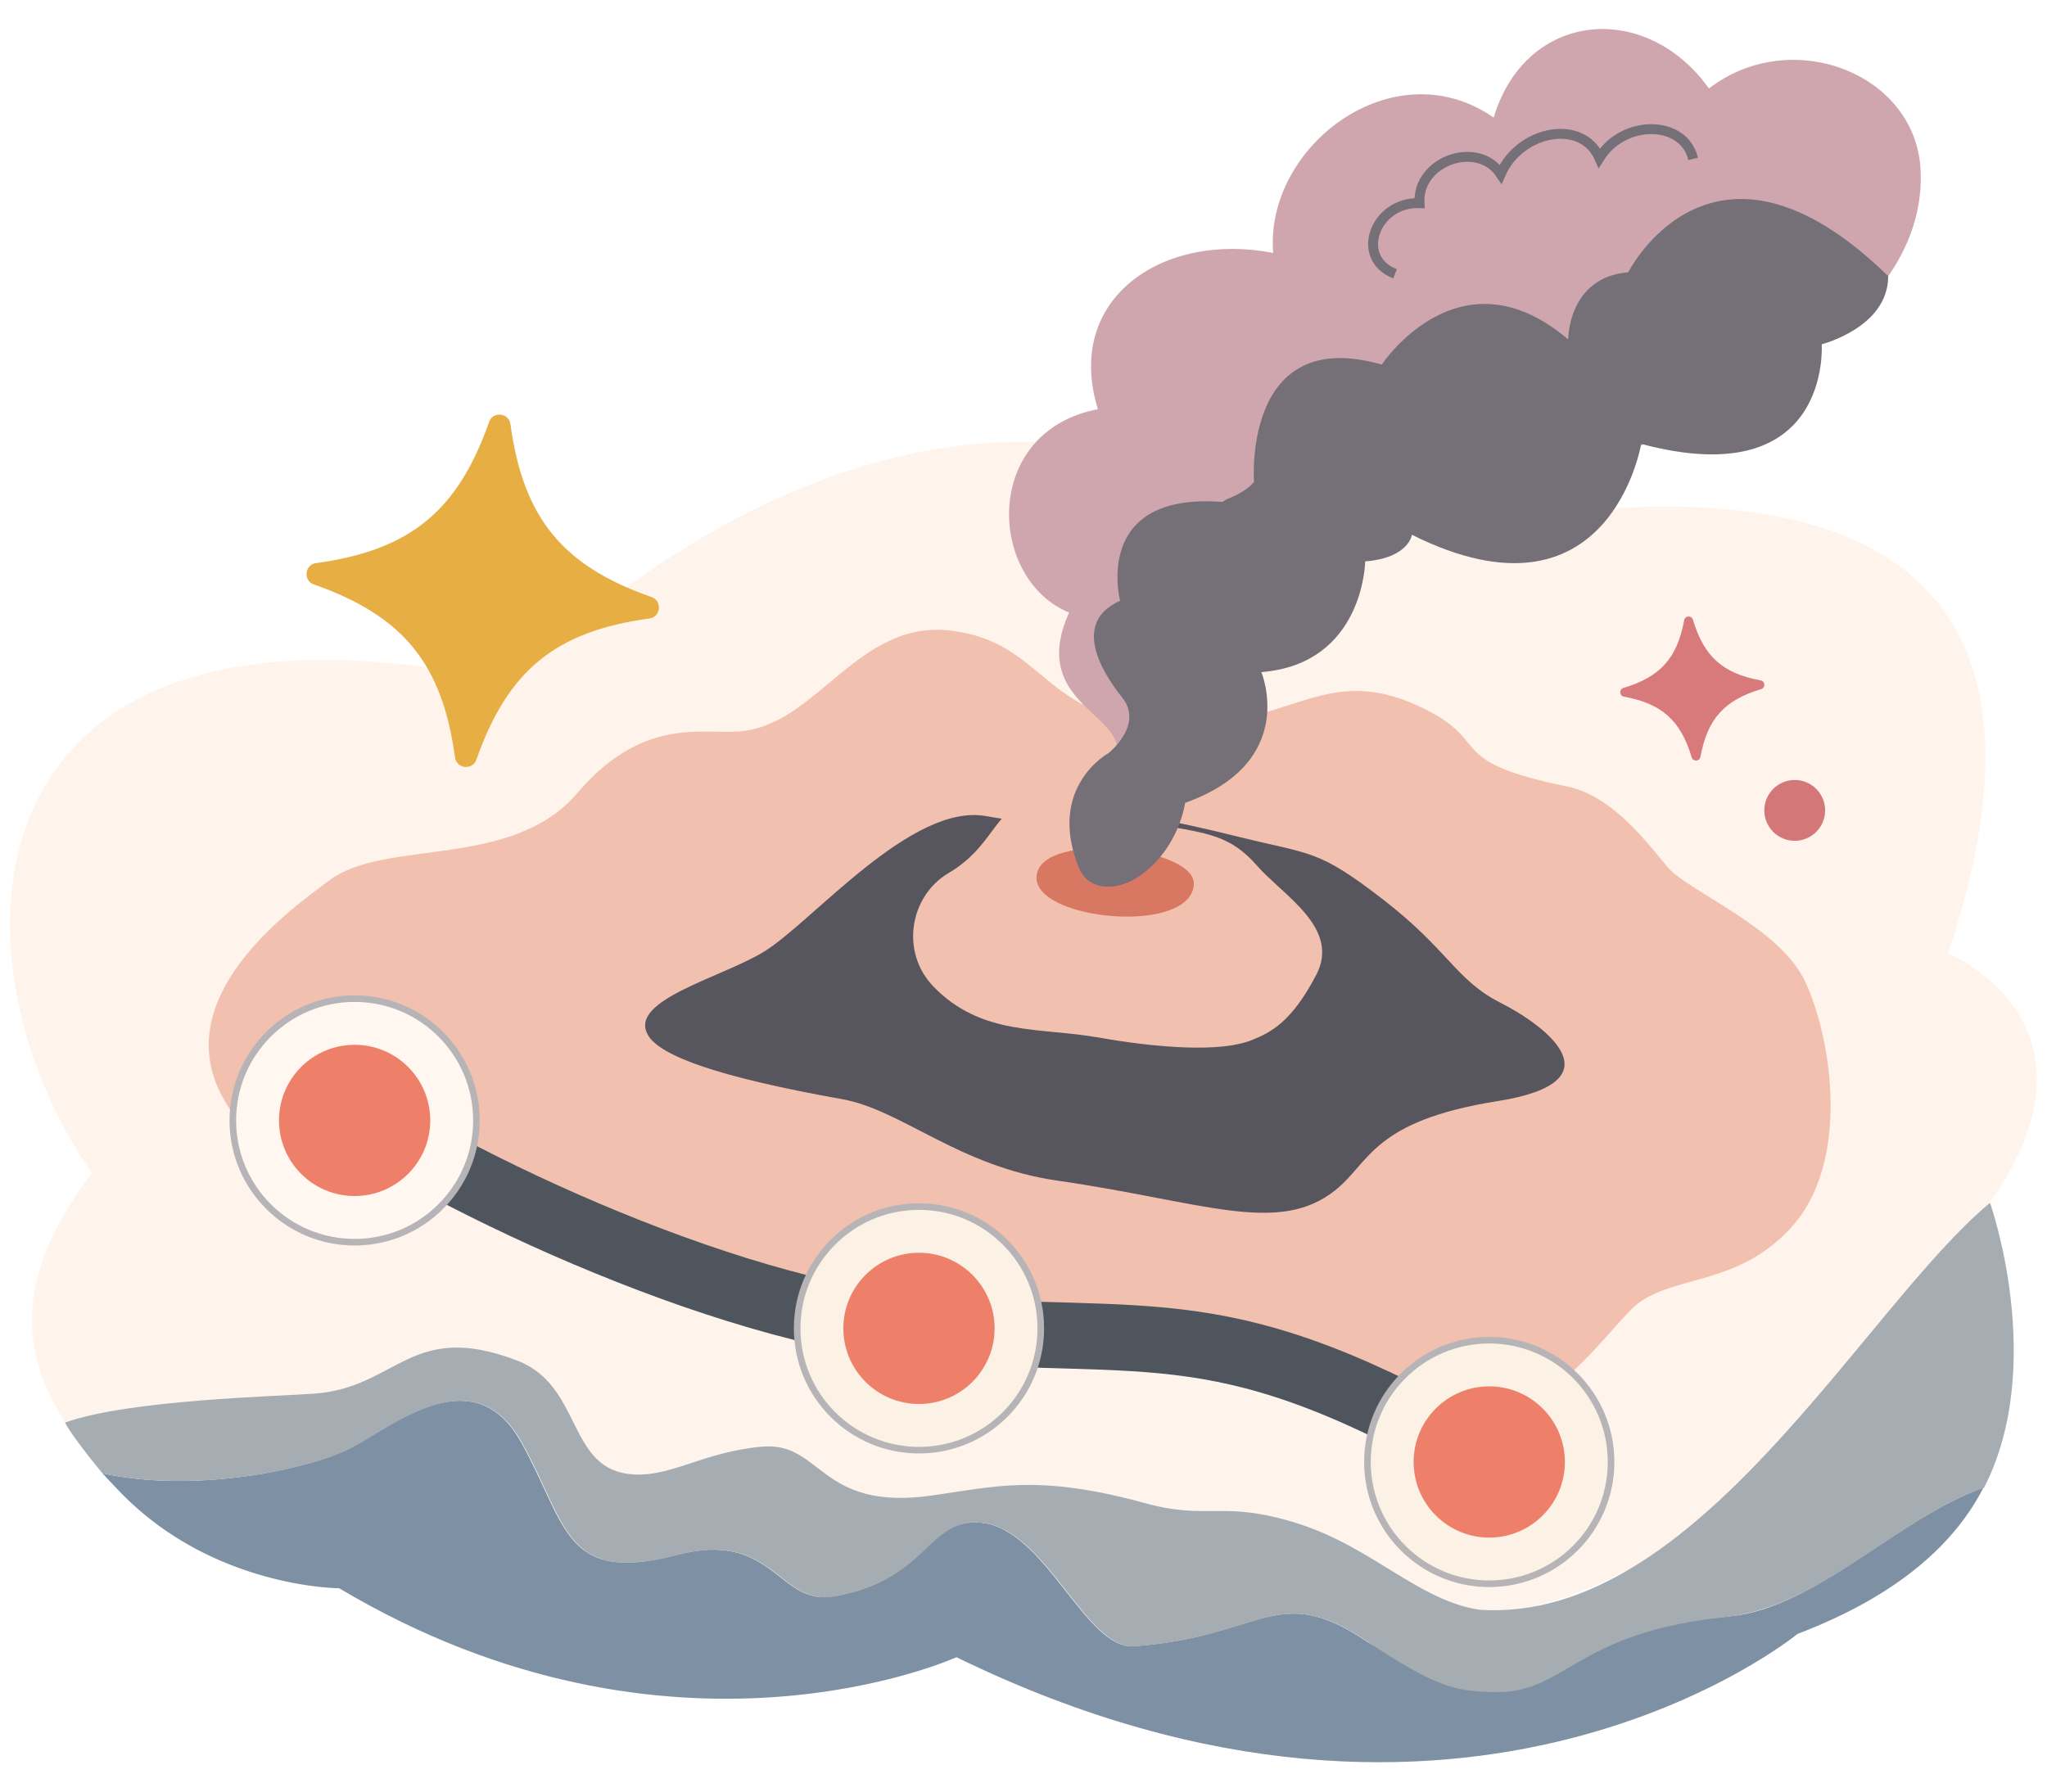
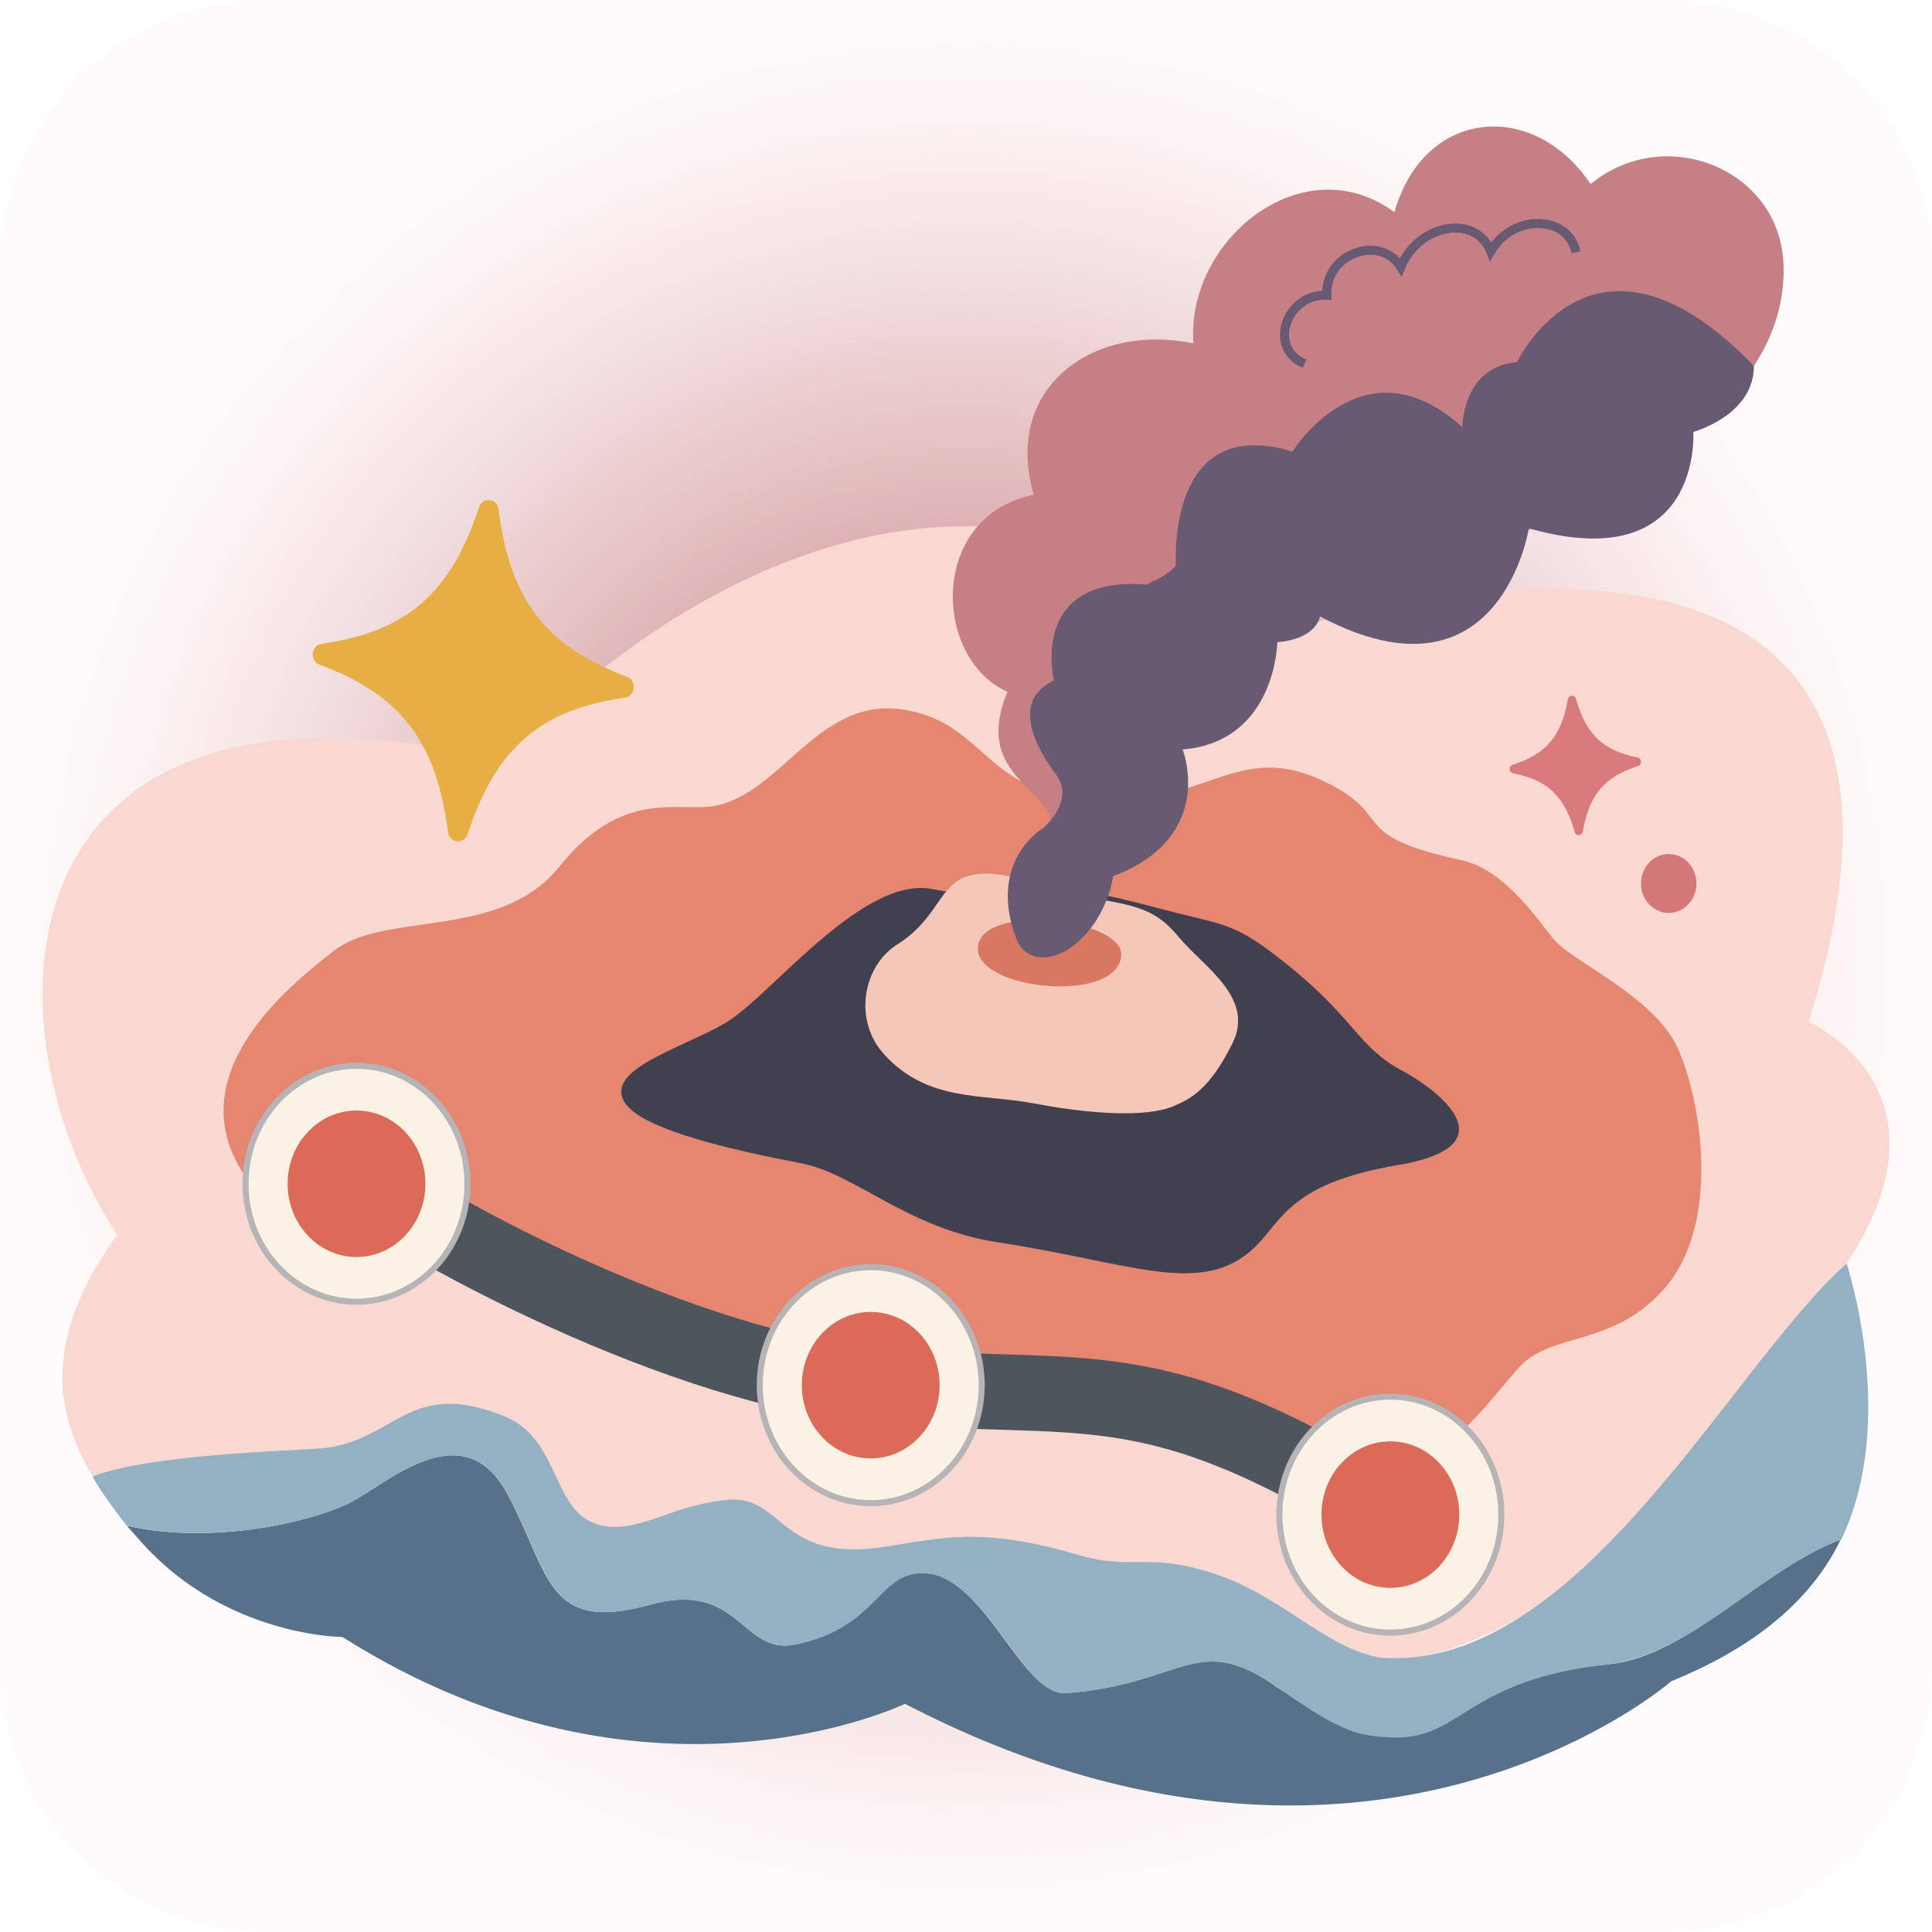
- <svg xmlns="http://www.w3.org/2000/svg" id="icon2" width="31.02" height="27.15" viewBox="0 0 31.02 27.15">
-   <path d="M1.843,22.638c1.401,1.432,3.297,1.435,3.297,1.435,5.052,3.009,9.354,1.045,9.354,1.045,7.733,3.777,12.745-.353,12.745-.353,1.557-.593,2.396-1.393,2.818-2.217-1.315.467-2.535,1.822-3.84,1.95-1.417.139-2.202.378-2.739.638-1.173.098-2.282.068-2.78-.266-1.352-.907-1.573-.055-3.522.081-.727.051-1.333-1.774-2.302-1.871-.836-.084-.796.853-2.227,1.114-.866.158-.912-1.013-2.39-.627-1.725.451-1.663-.462-2.362-1.71-.752-1.342-2.048-.15-2.658.126-.716.324-2.337.639-3.684.349,0,0,.215.231.289.306Z" style="fill: #7e90a3;" />
-   <path d="M1.938,22.221c.042-.142.102-.283.162-.424.97-.346,2.099-.632,2.663-.673,1.257-.093,1.459-1.12,3.072-.501.973.373.761,1.593,1.676,1.717.616.084,1.109-.328,2.031-.412.922-.083.86.985,2.585.739.969-.139,1.619-.324,3.227.118.96.264,1.163-.052,2.3.304,1.137.356,1.843,1.175,2.768,1.311.925.136,2.357-.592,3.297-1.224.356-.24,3.073-2.464,3.989-4.392.096-.201.252-.383.444-.551,1.917-2.734-.632-3.784-.632-3.784,3.327-9.913-9.083-6.017-9.083-6.017-6.443-4.822-12.619,1.924-12.619,1.924C-.675,8.48-.904,14.507,1.395,17.781c-1.545,2.021-.876,3.309.167,4.553l.377-.112Z" style="fill: #fff4eb;" />
-   <path d="M26.737,24.387c-.17.055-.34.095-.512.112.172-.017.343-.057.512-.112Z" style="fill: #fdf0db;" />
-   <path d="M27.256,24.171c-.13.065-.261.117-.392.166.131-.049.262-.101.392-.166Z" style="fill: #fdf0db;" />
-   <path d="M30.064,22.55c-.935.332-1.823,1.103-2.726,1.577.903-.47,1.791-1.245,2.726-1.577Z" style="fill: #fdf0db;" />
-   <path d="M27.338,24.126c-.027.014-.055.031-.082.044.027-.014.055-.03.082-.044Z" style="fill: #afb9c1;" />
-   <path d="M26.864,24.337c-.042.016-.084.037-.127.051.043-.014.085-.035.127-.051Z" style="fill: #afb9c1;" />
-   <path d="M30.155,18.232c-1.923,1.6-4.448,6.384-7.731,6.167-.926-.136-1.632-.955-2.768-1.311-1.136-.356-1.34-.04-2.3-.304-1.608-.442-2.258-.256-3.227-.118-1.725.247-1.663-.822-2.585-.739-.923.083-1.416.495-2.031.412-.914-.124-.703-1.344-1.675-1.717-1.613-.619-1.815.408-3.072.501-.565.042-2.808.092-3.779.438.061.144.441.624.568.771,1.347.29,2.975-.023,3.692-.347.61-.276,1.906-1.468,2.658-.126.699,1.248.637,2.162,2.362,1.71,1.478-.387,1.524.784,2.39.627,1.431-.261,1.391-1.198,2.227-1.114.97.097,1.576,1.922,2.302,1.871,1.948-.137,2.17-.989,3.522-.081,1.072.72,1.36.751,1.872.774,1.18.053,1.214-.907,3.647-1.146,1.437-.201,2.529-1.502,3.839-1.95h0c.957-1.868.091-4.318.091-4.318Z" style="fill: #a6adb2;" />
-   <g>
-     <path d="M3.411,16.694c-.936-1.566,1.037-2.945,1.584-3.353.85-.634,2.763-.157,3.753-1.32s1.89-.889,2.462-.935c1.18-.095,1.788-1.709,3.215-1.526s1.359,1.339,3.23,1.428,2.369-.957,3.825-.294c1.194.544.335.833,2.266,1.226.676.137,1.198.829,1.52,1.218.305.37,1.693.903,2.087,1.734.398.84.715,2.764-.239,3.766-.783.822-1.653.691-2.247,1.085-.54.358-1.652,2.529-3.889,1.706-1.76-.647-2.789-1.155-4.734-1.413-1.679-.223-3.33.388-6.205-1.186-2.831-1.55-3.192-1.606-4.268-1.567-.969.035-1.567.76-2.36-.567Z" style="fill: #f2c0ae;" />
-     <path d="M9.821,15.69c-.317-.536,1.147-.879,1.776-1.278.738-.467,2.219-2.241,3.342-2.043s1.006.053,1.567-.01,1.203.062,2.286.33,1.18.181,2.171.948c.991.766,1.099,1.219,1.774,1.561s1.82,1.195-.042,1.491c-1.903.302-1.931.931-2.463,1.353-.867.689-2.009.169-4.206-.147-1.493-.214-2.36-1.074-3.264-1.235-1.902-.34-2.757-.657-2.942-.97Z" style="fill: #57555d;" />
-     <path d="M15.33,14.713c-.79-.278-.733-.728-.339-1.192.747-.857,2.56-.974,3.362-.144.87.9,1.07,1.691-.265,1.803-.915.021-.78-.189-1.411-.161-.475.021-.931-.159-1.348-.306Z" style="fill: #f65e4a;" />
-     <path d="M14.148,14.956c-.508-.522-.365-1.374.226-1.723.679-.401.685-.94,1.184-1.07.555-.145,1.266.207,2.005.337s1.083.161,1.484.619,1.272.946.898,1.66-.687.869-.974.985c-.47.191-1.429.12-2.32-.038-.898-.159-1.774-.02-2.504-.771Z" style="fill: #f2c0ae;" />
-     <path d="M15.733,13.184c-.311.737,2.279,1.032,2.358.234.056-.565-2.115-.808-2.358-.234Z" style="fill: #d97862;" />
+ <svg xmlns="http://www.w3.org/2000/svg" width="32" height="32" viewBox="0 0 32 32">
+   <defs>
+     <radialGradient id="_未命名的渐变_293" data-name="未命名的渐变 293" cx="16" cy="16" fx="16" fy="16" r="16" gradientUnits="userSpaceOnUse">
+       <stop offset=".229" stop-color="#c67f85" stop-opacity=".8" />
+       <stop offset=".322" stop-color="#c88388" stop-opacity=".765" />
+       <stop offset=".459" stop-color="#ce8f93" stop-opacity=".666" />
+       <stop offset=".622" stop-color="#d8a3a5" stop-opacity=".504" />
+       <stop offset=".805" stop-color="#e7bfbe" stop-opacity=".28" />
+       <stop offset="1" stop-color="#f9e2de" stop-opacity="0" />
+     </radialGradient>
+   </defs>
+   <g id="base">
+     <rect width="32" height="32" rx="4.41" ry="4.41" style="fill: #fffafb;" />
+     <rect width="32" height="32" style="fill: url(#_未命名的渐变_293);" />
  </g>
-   <g>
-     <path d="M4.604,16.364c1.928,1.449,6.376,3.526,9.322,3.77,3.616.299,4.58-.336,8.642,2.026" style="fill: none; stroke: #4e555d; stroke-miterlimit: 10;" />
+   <g id="icon3">
    <g>
-       <circle cx="13.926" cy="20.134" r="1.846" style="fill: #fbf1e4; stroke: #b7b4b7; stroke-miterlimit: 10; stroke-width: .1px;" />
-       <circle cx="13.926" cy="20.134" r="1.146" style="fill: #ee806a;" />
-     </g>
-     <g>
-       <circle cx="22.568" cy="22.159" r="1.846" style="fill: #fbf1e4; stroke: #b7b4b7; stroke-miterlimit: 10; stroke-width: .1px;" />
-       <circle cx="22.568" cy="22.159" r="1.146" style="fill: #ee806a;" />
-     </g>
-     <g>
-       <circle cx="5.374" cy="16.982" r="1.846" style="fill: #fff7f0; stroke: #b7b4b7; stroke-miterlimit: 10; stroke-width: .1px;" />
-       <circle cx="5.374" cy="16.982" r="1.146" style="fill: #ee806a;" />
+       <path d="M2.483,25.153c.042-.15.102-.3.162-.449.967-.366,2.091-.669,2.653-.713,1.252-.098,1.453-1.185,3.06-.531.969.395.758,1.686,1.669,1.818.613.089,1.104-.347,2.023-.436.919-.088.857,1.043,2.575.782.966-.147,1.613-.343,3.214.125.956.279,1.159-.055,2.29.322,1.132.376,1.835,1.243,2.757,1.387.922.144,2.348-.626,3.284-1.296.355-.254,3.061-2.609,3.973-4.649.095-.213.251-.406.442-.583,1.909-2.894-.629-4.005-.629-4.005,3.313-10.494-9.046-6.369-9.046-6.369-6.416-5.105-12.568,2.037-12.568,2.037C-.119,10.606-.347,16.986,1.942,20.452c-1.538,2.14-.873,3.503.166,4.82l.376-.119Z" style="fill: #f9d8d2;" />
+       <path d="M2.389,25.595c1.395,1.516,3.284,1.519,3.284,1.519,5.031,3.186,9.316,1.106,9.316,1.106,7.701,3.998,12.693-.374,12.693-.374,1.55-.628,2.386-1.474,2.806-2.347-1.31.494-2.525,1.928-3.824,2.064-1.411.148-2.193.401-2.728.676-1.168.104-2.273.072-2.768-.282-1.346-.961-1.567-.059-3.507.086-.724.054-1.327-1.878-2.293-1.981-.833-.089-.793.903-2.218,1.179-.862.167-.908-1.073-2.38-.663-1.718.478-1.656-.489-2.353-1.81-.749-1.421-2.039-.159-2.647.134-.713.343-2.327.677-3.669.369,0,0,.215.244.288.324Z" style="fill: #567189;" />
+       <path d="M30.585,20.93c-1.915,1.694-4.43,6.758-7.699,6.528-.922-.144-1.625-1.011-2.757-1.387-1.132-.377-1.334-.043-2.29-.322-1.602-.468-2.249-.271-3.214-.125-1.718.261-1.656-.87-2.575-.782-.919.088-1.41.524-2.023.436-.911-.132-.7-1.423-1.669-1.818-1.607-.655-1.808.432-3.06.531-.562.044-2.797.097-3.763.463.061.152.439.661.566.816,1.342.308,2.963-.025,3.676-.367.608-.292,1.899-1.554,2.647-.134.696,1.321.635,2.288,2.353,1.81,1.472-.409,1.518.83,2.38.663,1.425-.276,1.385-1.268,2.218-1.179.966.103,1.569,2.035,2.293,1.981,1.94-.145,2.161-1.047,3.507-.086,1.068.762,1.354.795,1.865.819,1.176.056,1.209-.96,3.632-1.213,1.431-.213,2.519-1.589,3.824-2.064h0c.953-1.978.09-4.571.09-4.571Z" style="fill: #94b1c4;" />
+       <g>
+         <path d="M3.95,19.301c-.932-1.657,1.033-3.118,1.577-3.55.846-.671,2.752-.166,3.738-1.397s1.882-.941,2.452-.99c1.175-.1,1.781-1.809,3.202-1.616s1.353,1.418,3.217,1.512,2.359-1.013,3.809-.312c1.19.576.334.882,2.257,1.298.673.145,1.194.877,1.513,1.29.304.391,1.686.956,2.078,1.835.397.889.712,2.926-.238,3.986-.78.87-1.646.731-2.237,1.148-.537.379-1.645,2.677-3.873,1.806-1.752-.685-2.778-1.223-4.715-1.496-1.673-.236-3.316.411-6.18-1.256-2.82-1.641-3.179-1.7-4.251-1.659-.965.037-1.56.804-2.35-.6Z" style="fill: #e58670;" />
+         <path d="M10.334,18.239c-.316-.568,1.142-.93,1.769-1.352.735-.494,2.21-2.373,3.328-2.163s1.002.057,1.561-.01,1.198.065,2.277.35,1.175.192,2.162,1.003,1.095,1.291,1.767,1.652,1.812,1.265-.042,1.578c-1.895.32-1.923.985-2.453,1.433-.863.729-2.001.178-4.189-.156-1.486-.227-2.35-1.137-3.25-1.308-1.894-.36-2.746-.695-2.93-1.027Z" style="fill: #404051;" />
+         <path d="M15.82,17.205c-.787-.294-.73-.771-.337-1.262.744-.908,2.549-1.031,3.348-.152.866.953,1.065,1.79-.264,1.908-.911.022-.777-.201-1.405-.171-.473.022-.927-.169-1.343-.324Z" style="fill: #f65e4a;" />
+         <path d="M14.643,17.462c-.506-.553-.364-1.454.225-1.824.676-.424.682-.995,1.179-1.132.553-.153,1.26.22,1.997.357s1.079.17,1.478.655,1.267,1.002.894,1.757-.684.92-.97,1.043c-.469.202-1.424.128-2.31-.04-.894-.169-1.767-.021-2.494-.816Z" style="fill: #f4c7b8;" />
+         <path d="M16.222,15.587c-.31.781,2.269,1.093,2.348.247.056-.598-2.107-.856-2.348-.247Z" style="fill: #d97862;" />
+       </g>
+       <g>
+         <path d="M5.138,18.953c1.92,1.534,6.35,3.733,9.284,3.99,3.601.316,4.562-.356,8.607,2.144" style="fill: none; stroke: #4e555d; stroke-miterlimit: 10; stroke-width: 1.25px;" />
+         <g>
+           <ellipse cx="14.422" cy="22.943" rx="1.838" ry="1.954" style="fill: #fbf1e4; stroke: #b7b4b7; stroke-miterlimit: 10; stroke-width: .1px;" />
+           <ellipse cx="14.422" cy="22.943" rx="1.141" ry="1.213" style="fill: #db6a58;" />
+         </g>
+         <g>
+           <ellipse cx="23.029" cy="25.087" rx="1.838" ry="1.954" style="fill: #fbf1e4; stroke: #b7b4b7; stroke-miterlimit: 10; stroke-width: .1px;" />
+           <ellipse cx="23.029" cy="25.087" rx="1.141" ry="1.213" style="fill: #db6a58;" />
+         </g>
+         <g>
+           <ellipse cx="5.905" cy="19.607" rx="1.838" ry="1.954" style="fill: #fbf1e4; stroke: #b7b4b7; stroke-miterlimit: 10; stroke-width: .1px;" />
+           <ellipse cx="5.905" cy="19.607" rx="1.141" ry="1.213" style="fill: #db6a58;" />
+         </g>
+       </g>
+       <g>
+         <path d="M26.345,3.049c-.945-1.412-2.762-1.255-3.249.467-1.512-1.116-3.456.459-3.329,2.172-1.648-.345-3.162.717-2.645,2.507-1.753.356-1.666,2.72-.435,3.263-.562,1.334.634,1.581.725,2.145.038.502.19,1.155.19,1.155l1.079-3.447h0c2.879-1.334,11.013-3.022,10.859-6.939-.062-1.572-1.959-2.338-3.194-1.323Z" style="fill: #c67f85;" />
+         <path d="M19.071,9.637s.266-.096.408-.273c0,0-.179-2.527,1.928-1.885,0,0,1.173-1.889,2.814-.404,0,0-.004-1.0.906-1.077,0,0,1.272-2.686,3.923.062.002.823-1.003,1.093-1.003,1.093,0,0,.157,2.415-2.725,1.598,0,0-.473,3.038-3.46,1.459,0,0-.043.37-.706.427,0,0-.019,1.645-1.568,1.777,0,0,.573,1.445-1.151,2.098,0,0-.086.715-.67,1.16-.353.268-.791.263-.937-.13-.482-1.292.452-1.83.452-1.83,0,0,.537-.451.206-.89s-.753-1.213-.031-1.553c0,0-.432-1.747,1.544-1.586" style="fill: #685a72;" />
+         <path id="wool-puff-01-inner-curl" d="M21.608,6.023c-.617-.252-.306-1.16.368-1.134-.036-.682.878-1.02,1.225-.467.286-.7,1.227-.896,1.49-.259.363-.625,1.28-.613,1.414.016" style="fill: none; stroke: #685a72; stroke-miterlimit: 10; stroke-width: .15px;" />
+       </g>
+       <path id="tiny-glint-03" d="M25.053,12.668c.558-.178.812-.479.917-1.088.013-.073.112-.079.132-.008.168.594.45.863,1.024.975.069.013.074.118.007.14-.558.178-.812.479-.917,1.088-.013.073-.112.079-.132.008-.168-.594-.45-.863-1.024-.975-.069-.013-.074-.118-.007-.14Z" style="fill: #d8797c;" />
+       <path id="tiny-glint-03-2" data-name="tiny-glint-03" d="M5.322,10.665c1.418-.205,2.139-.831,2.613-2.266.057-.172.299-.146.322.035.193,1.507.782,2.274,2.132,2.777.162.06.137.317-.033.342-1.418.205-2.139.831-2.613,2.266-.057.172-.299.146-.322-.035-.193-1.507-.782-2.274-2.132-2.777-.162-.06-.137-.317.033-.342Z" style="fill: #e6ae43;" />
+       <ellipse id="tiny-glint-dot-01" cx="27.639" cy="14.633" rx=".459" ry=".488" style="fill: #d47779;" />
    </g>
  </g>
-   <g>
-     <path d="M25.897,1.341c-.949-1.334-2.773-1.186-3.262.441-1.518-1.054-3.47.434-3.342,2.052-1.655-.326-3.175.677-2.656,2.368-1.76.336-1.673,2.57-.437,3.083-.565,1.26.636,1.494.728,2.026.038.474.191,1.091.191,1.091l1.083-3.256h0c2.89-1.26,11.058-2.855,10.903-6.555-.062-1.485-1.967-2.208-3.208-1.25Z" style="fill: #cfa6ae;" />
-     <path d="M18.594,7.564s.268-.091.409-.258c0,0-.179-2.387,1.936-1.78,0,0,1.178-1.784,2.825-.381,0,0-.004-.944.91-1.018,0,0,1.278-2.537,3.939.058.002.778-1.007,1.033-1.007,1.033,0,0,.158,2.281-2.736,1.51,0,0-.475,2.87-3.474,1.378,0,0-.044.35-.708.403,0,0-.019,1.554-1.574,1.678,0,0,.576,1.365-1.155,1.982,0,0-.086.676-.673,1.096-.354.254-.794.248-.941-.122-.484-1.22.454-1.729.454-1.729,0,0,.539-.426.207-.841s-.756-1.146-.032-1.467c0,0-.434-1.65,1.55-1.498" style="fill: #756f78;" />
-     <path id="wool-puff-01-inner-curl" d="M21.141,4.15c-.619-.238-.307-1.096.37-1.071-.036-.644.882-.963,1.23-.441.287-.661,1.232-.847,1.496-.244.365-.59,1.285-.579,1.42.015" style="fill: none; stroke: #756f78; stroke-miterlimit: 10; stroke-width: .15px;" />
-   </g>
-   <path id="tiny-glint-03" d="M24.601,10.427c.561-.168.815-.452.921-1.028.013-.069.112-.074.132-.007.168.561.452.815,1.028.921.069.013.074.112.007.132-.561.168-.815.452-.921,1.028-.013.069-.112.074-.132.007-.168-.561-.452-.815-1.028-.921-.069-.013-.074-.112-.007-.132Z" style="fill: #d8797c;" />
-   <path id="tiny-glint-03-2" data-name="tiny-glint-03" d="M4.788,8.535c1.423-.194,2.148-.785,2.624-2.141.057-.163.3-.138.323.033.194,1.423.785,2.148,2.141,2.624.163.057.138.3-.033.323-1.423.194-2.148.785-2.624,2.141-.057.163-.3.138-.323-.033-.194-1.423-.785-2.148-2.141-2.624-.163-.057-.138-.3.033-.323Z" style="fill: #e6ae43;" />
-   <circle id="tiny-glint-dot-01" cx="27.197" cy="12.283" r=".461" style="fill: #d47779;" />
</svg>
